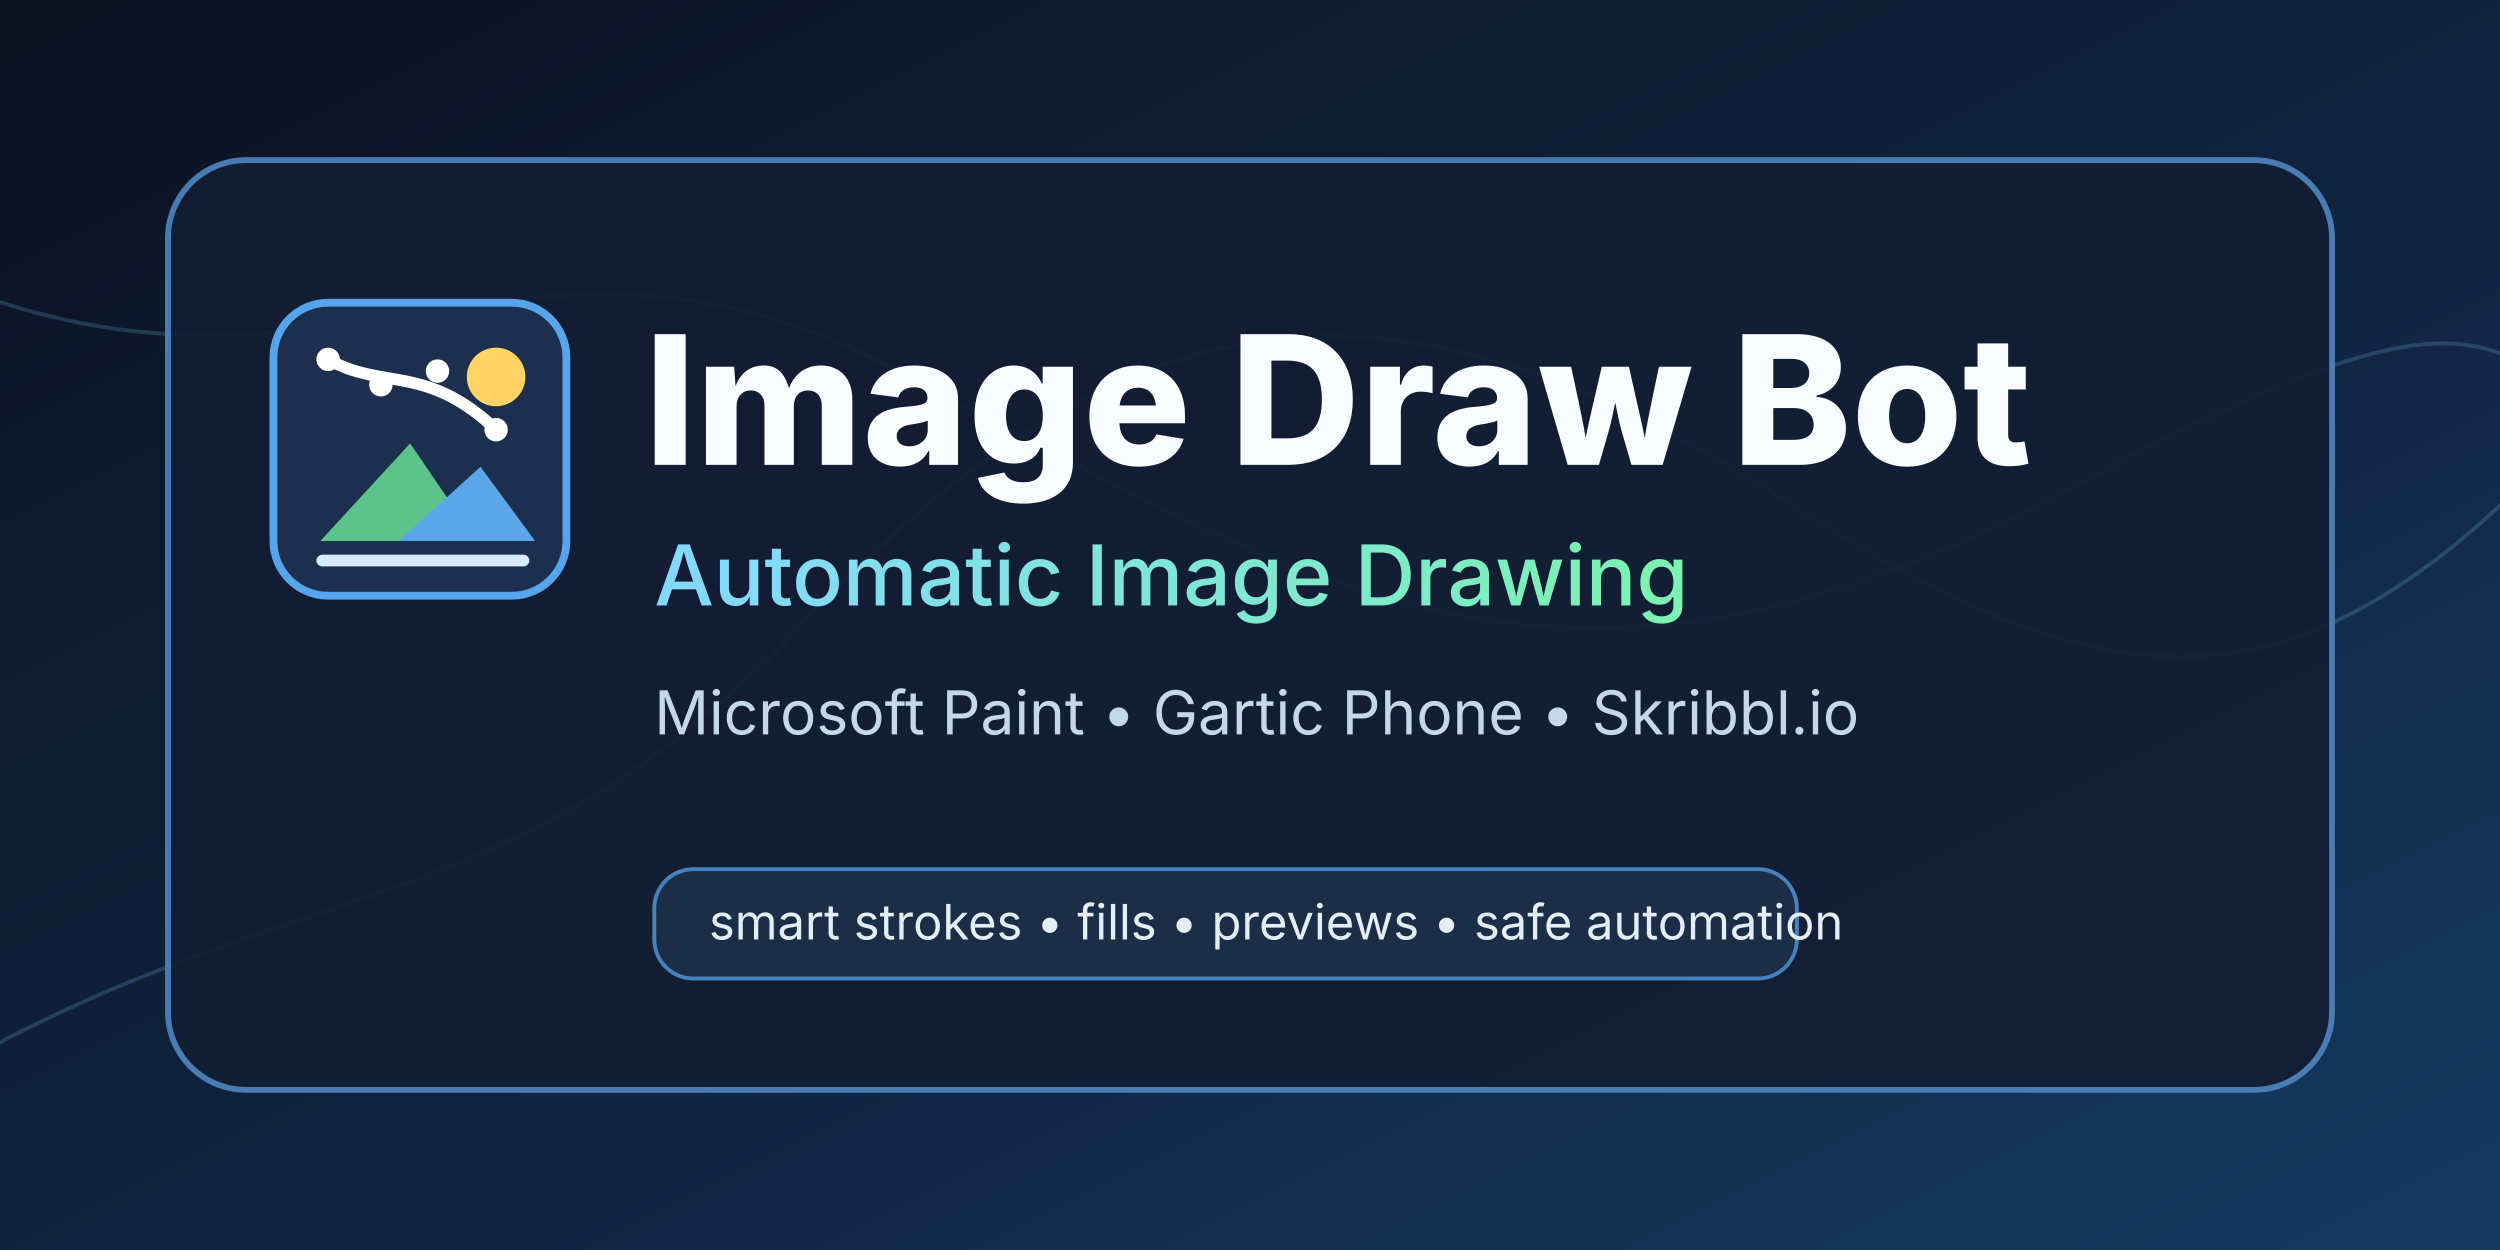
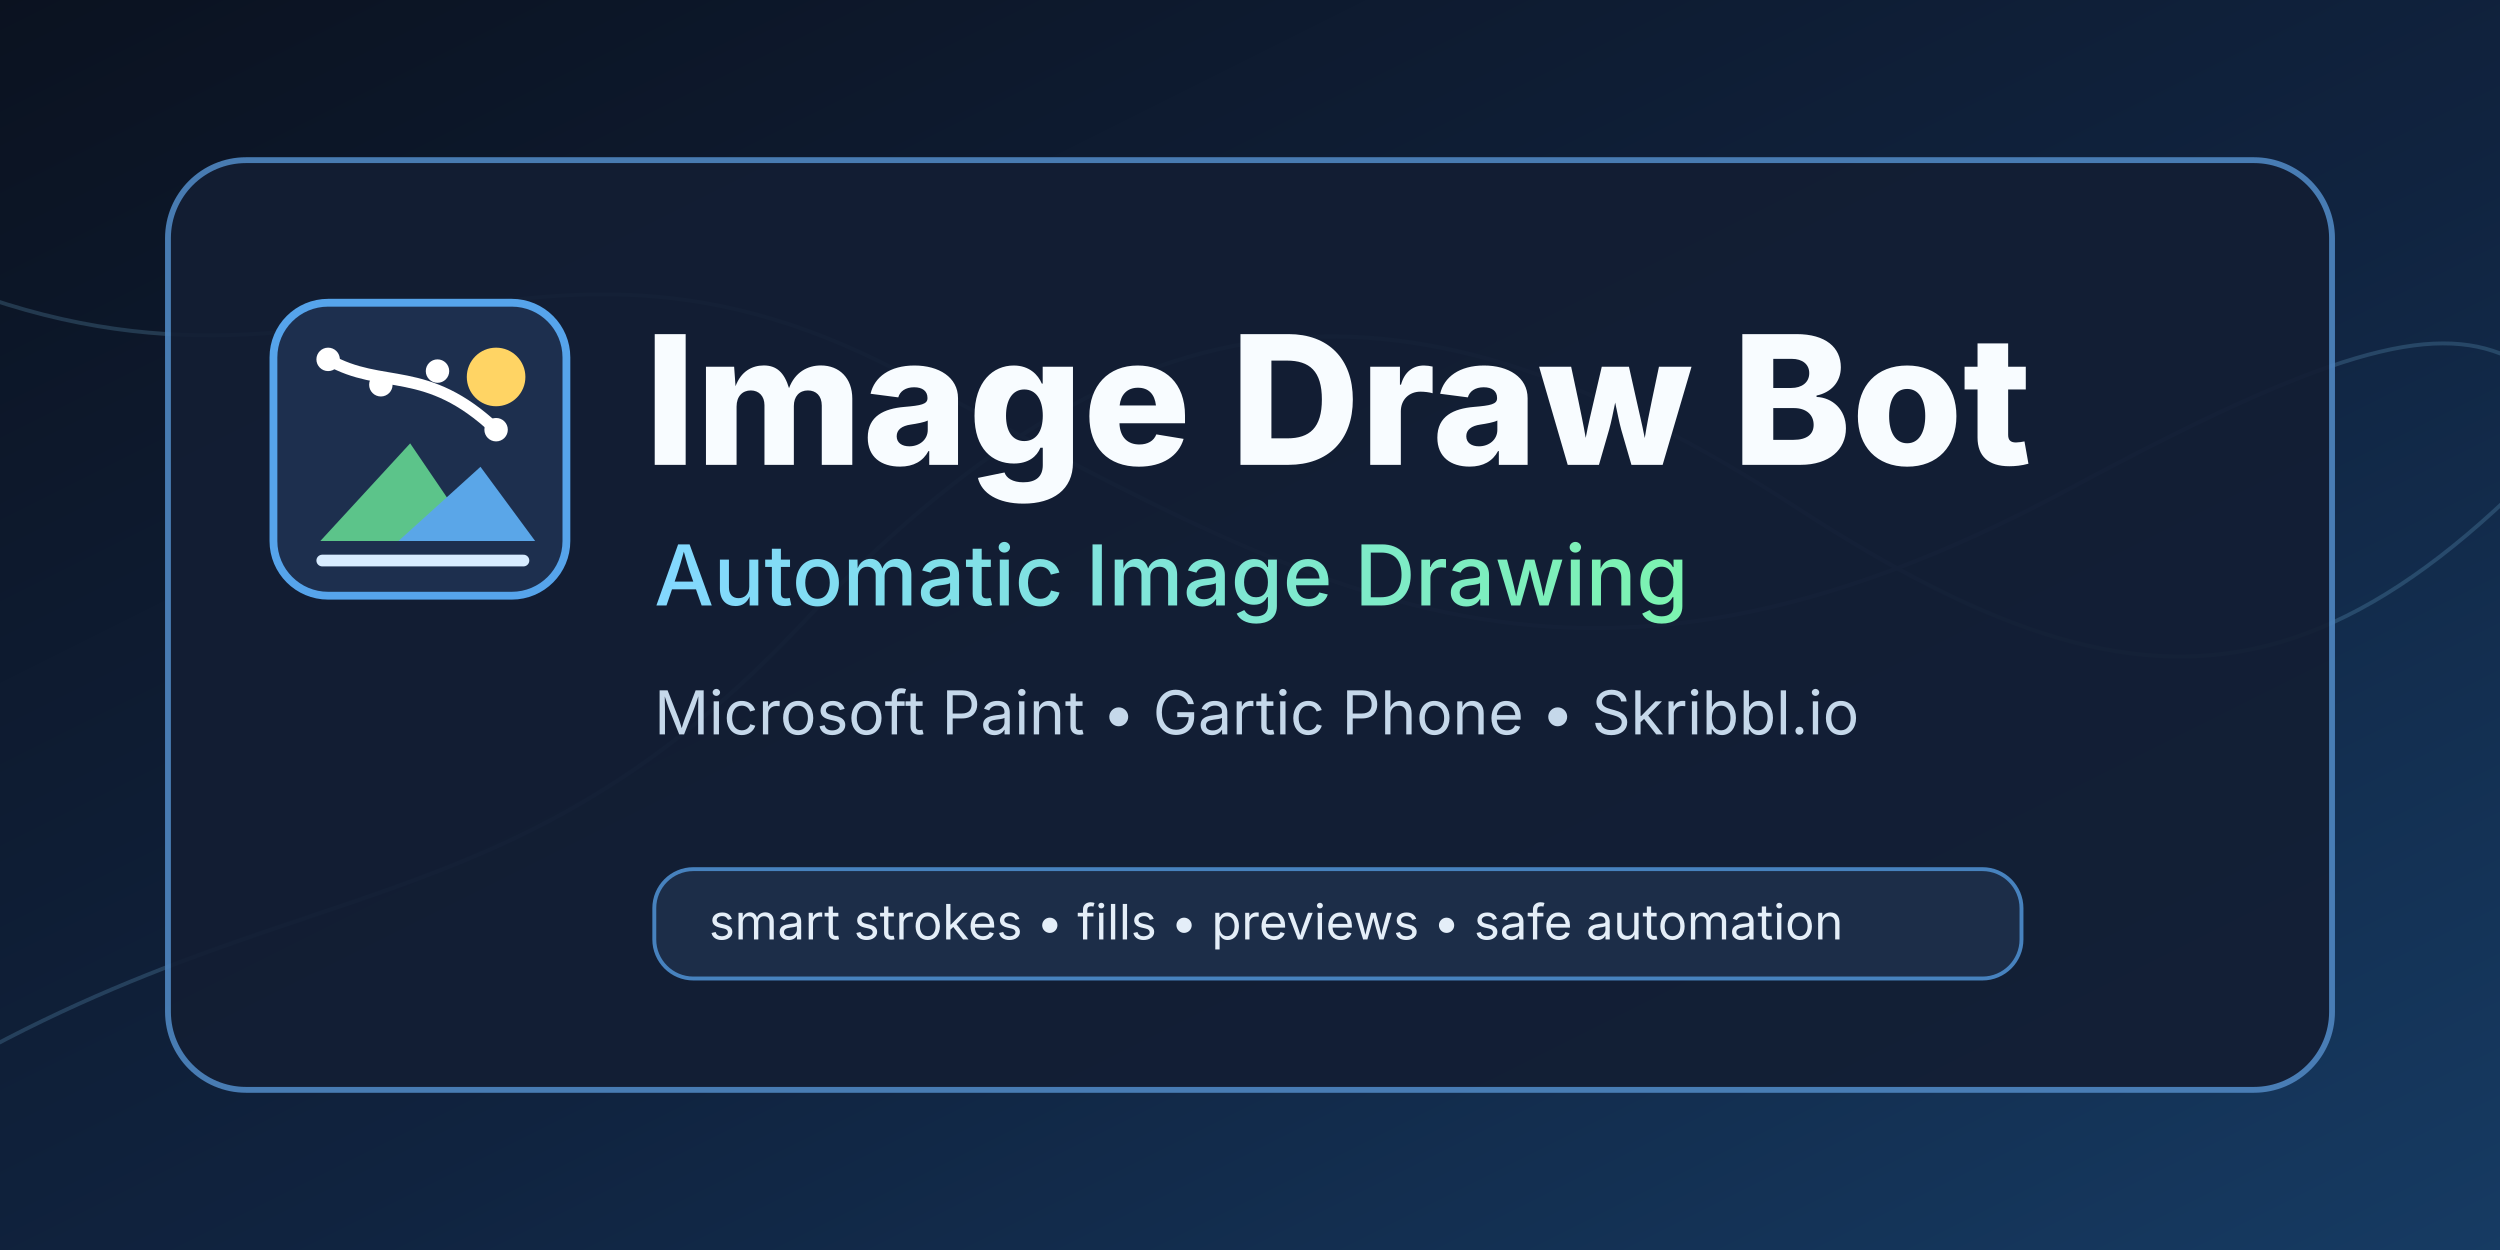
<svg xmlns="http://www.w3.org/2000/svg" width="1280" height="640" viewBox="0 0 1280 640" role="img" aria-label="Image Draw Bot — Automatic Image Drawing">
  <defs>
    <linearGradient id="bg" x1="0" y1="0" x2="1" y2="1">
      <stop offset="0" stop-color="#0b1220" />
      <stop offset="0.55" stop-color="#10233f" />
      <stop offset="1" stop-color="#163b63" />
    </linearGradient>
    <linearGradient id="accent" x1="0" y1="0" x2="1" y2="0">
      <stop offset="0" stop-color="#83d8ff" />
      <stop offset="1" stop-color="#7cf3b0" />
    </linearGradient>
  </defs>
  <rect width="1280" height="640" fill="url(#bg)" />
  <g opacity="0.18" stroke="#8bd8ff" stroke-width="2">
    <path d="M-120 610 C 120 430, 240 500, 410 320 S 720 130, 920 260 1220 360, 1400 120" fill="none" />
    <path d="M-80 120 C 160 250, 250 80, 460 190 S 800 390, 1060 250 1280 190, 1410 310" fill="none" />
  </g>
  <rect x="86" y="82" width="1108" height="476" rx="40" fill="#121d33" opacity="0.92" stroke="#4d83bd" stroke-width="3" />
  <g transform="translate(140 155)">
    <rect width="150" height="150" rx="28" fill="#1d2f4e" stroke="#56a4eb" stroke-width="4" />
    <circle cx="114" cy="38" r="15" fill="#ffd464" />
    <path d="M24 122 L70 72 L104 122 Z" fill="#5cc48a" />
    <path d="M64 122 L106 84 L134 122 Z" fill="#5aa6e8" />
    <path d="M25 132 H128" stroke="#d8ecff" stroke-width="6" stroke-linecap="round" />
    <path d="M28 29 C 56 45, 78 31, 114 65" fill="none" stroke="#ffffff" stroke-width="6" stroke-linecap="round" />
    <circle cx="28" cy="29" r="6" fill="#ffffff" />
    <circle cx="55" cy="42" r="6" fill="#ffffff" />
    <circle cx="84" cy="35" r="6" fill="#ffffff" />
    <circle cx="114" cy="65" r="6" fill="#ffffff" />
  </g>
  <text x="330" y="238" font-family="Segoe UI, Inter, Arial, sans-serif" font-size="92" font-weight="800" fill="#f8fcff">Image Draw Bot</text>
  <text x="335" y="310" font-family="Segoe UI, Inter, Arial, sans-serif" font-size="43" font-weight="500" fill="url(#accent)">Automatic Image Drawing</text>
  <text x="335" y="376" font-family="Segoe UI, Inter, Arial, sans-serif" font-size="31" fill="#c5d8ea">Microsoft Paint • Gartic Phone • Skribbl.io</text>
-   <rect x="335" y="445" width="585" height="56" rx="20" fill="#1c2d48" stroke="#4782be" stroke-width="2" />
+   <rect x="335" y="445" width="700" height="56" rx="20" fill="#1c2d48" stroke="#4782be" stroke-width="2" />
  <text x="363" y="481" font-family="Segoe UI, Inter, Arial, sans-serif" font-size="25" fill="#e4eef8">smart strokes • fills • previews • safe automation</text>
</svg>
